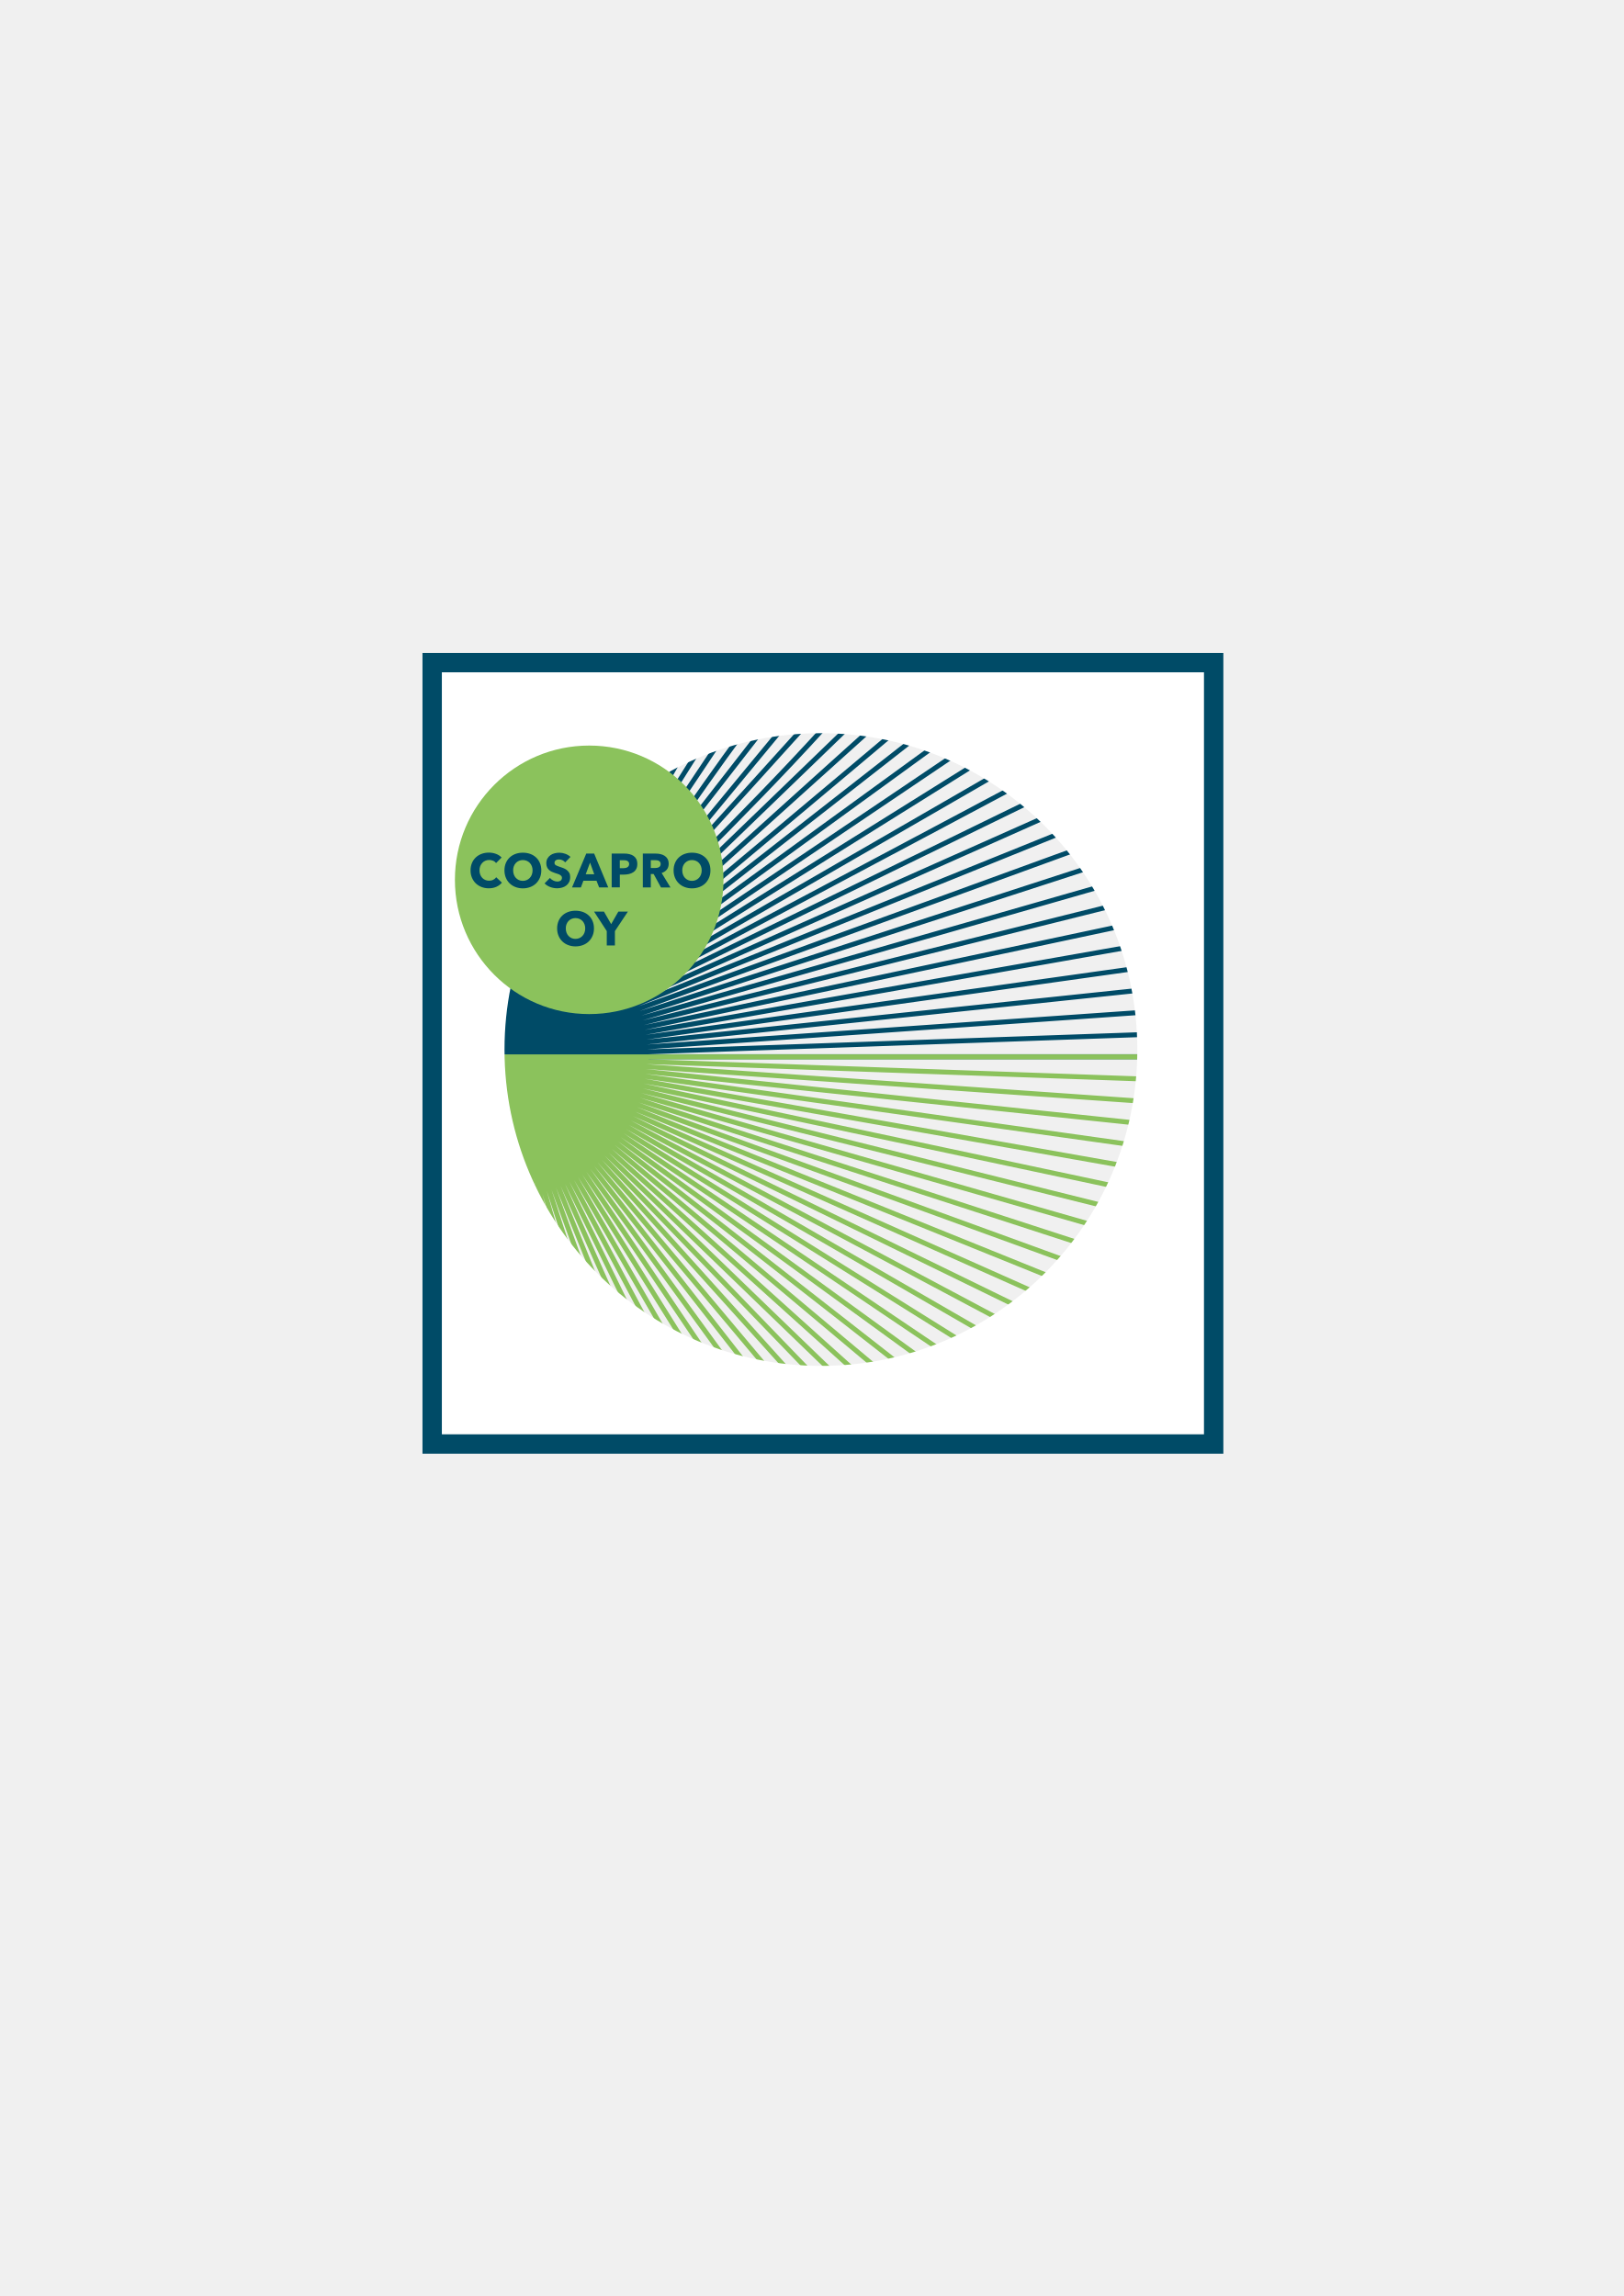
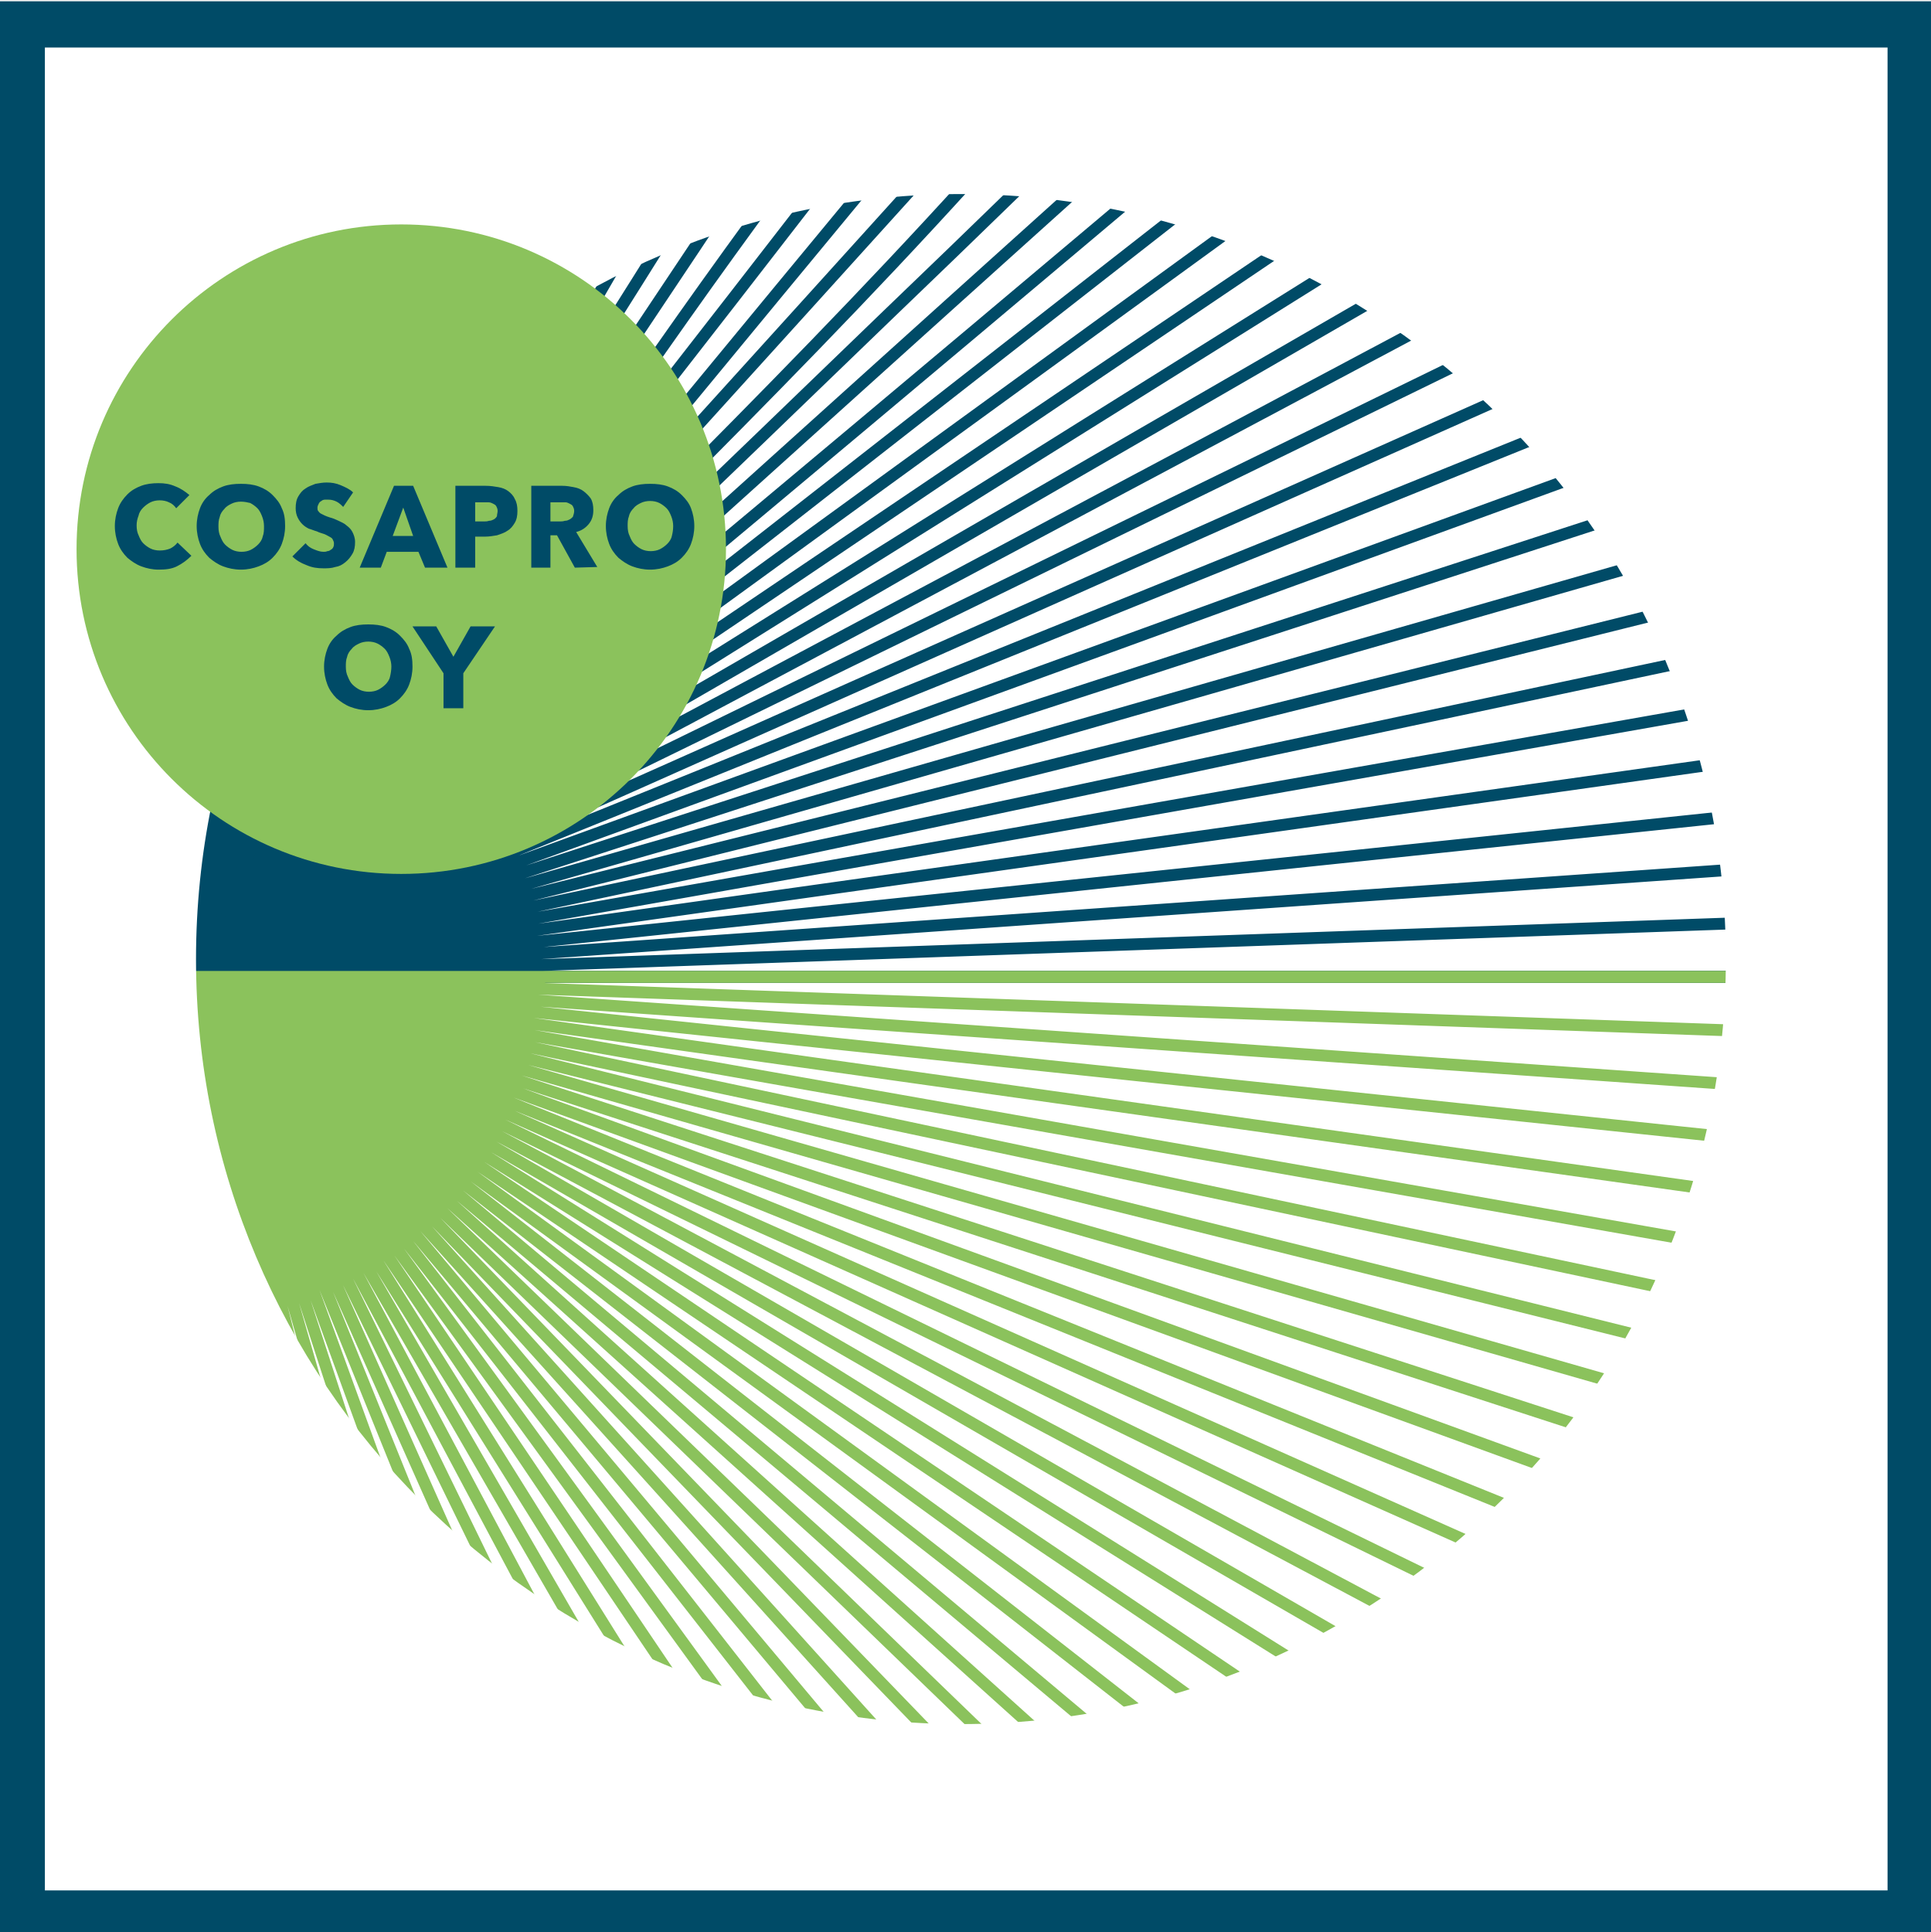
- <svg xmlns="http://www.w3.org/2000/svg" version="1.1" id="Layer_1" x="0" y="0" viewBox="0 0 595.28 841.89" xml:space="preserve">
-   <style>.st0{fill:#1c75bc;stroke-width:1.797;stroke-miterlimit:10}.st0,.st1{stroke:#8bc25c}.st1,.st2{stroke-width:1.797;stroke-miterlimit:10}.st1,.st2{fill:none}.st2{stroke:#004b67}</style>
-   <path class="st0" d="M185.41 387.48c.35 38.53.35 78.58 0 117.86m4.94 11.1c-.55-15.78-1.31-31.47-2.09-47.12l1.64 46.86c.15.08.3.17.45.26z" />
-   <path class="st0" d="M188.26 469.31l-2.85-81.83c.17 27.41 1.51 54.59 2.85 81.83z" />
-   <path class="st0" d="M194.65 518.92c-2.93-43.91-5.75-87.47-9.24-131.42l9.19 131.4c.01-.01.03 0 .05.02z" />
-   <path class="st0" d="M194.57 474.73c-2.85-29.25-5.73-58.39-9.17-87.24l9.17 87.24zm4.84 46.03l-4.83-46.02c1.5 15.36 2.98 30.75 4.53 46.15.1-.05.19-.1.3-.13zm4.72.01L185.4 387.49c6.28 44.78 12.34 88.15 18.35 133.15.13.04.26.08.38.13zm5.12.6c-7.9-44.78-16.07-89.67-23.84-133.89L209 521.32c.09.01.16.04.25.05z" />
-   <path class="st0" d="M213.45 523.11c.29.05.58.11.84.2l-28.88-135.83c6.61 41.03 17.87 79.83 25.38 122.39.84 4.45 1.74 8.86 2.66 13.24z" />
-   <path class="st1" d="M185.41 387.48l33.84 135.53m-33.84-135.53l39.6 138.13m-39.6-138.13l45.43 139.83m-45.43-139.83l50.26 138.12m-50.26-138.12l55.8 138.13m-55.8-138.13l61.84 138.92m-61.84-138.92l67.69 138.81m-67.69-138.81l73.45 138.13m-73.45-138.13l79.94 138.48m-79.94-138.48L272.4 526.7m-86.99-139.22l93.16 138.13m-93.16-138.13l100.31 138.07M185.41 387.48l107.64 137.78M185.41 387.48l114.31 136.24M185.41 387.48l122.91 136.49M185.41 387.48l133.82 138.6m-133.82-138.6l142.41 137.53M185.41 387.48l153.35 138.1m-153.35-138.1l158.66 133.14M185.41 387.48L352 517.64M185.41 387.48l187.85 136.49M185.41 387.48l192.5 129.85m-192.5-129.85l196.91 123.05M185.41 387.48l201.09 116.1m-201.09-116.1L390.43 496.5M185.41 387.48l208.7 101.8m-208.7-101.8l212.12 94.45m-212.12-94.45l215.28 86.99m-215.28-86.99L403.6 466.9m-218.19-79.42l220.83 71.76m-220.83-71.76l223.21 64.01m-223.21-64.01l225.3 56.17m-225.3-56.17l227.12 48.29m-227.12-48.29l228.66 40.33m-228.66-40.33l229.94 32.32m-229.94-32.32l230.93 24.28m-230.93-24.28l231.63 16.21m-231.63-16.21l232.05 8.11m-232.05-8.11H417.6" />
-   <path class="st0" d="M176.99 387.48h8.41c-2.79-.01-5.62-.03-8.41-.04v.04zm-.02.34c2.82-.11 5.62-.21 8.44-.33l-8.44.3v.03z" />
-   <path class="st0" d="M176.92 388.21c2.83-.24 5.66-.48 8.49-.73l-8.47.59c-.01.05-.02.1-.02.14zm-.04.21c2.84-.31 5.68-.61 8.52-.93l-8.51.89c.01.01-.01.03-.01.04zm-.05.27l8.57-1.2c-2.85.39-5.71.79-8.57 1.19v.01z" />
-   <path class="st0" d="M176.75 389.03c2.88-.51 5.77-1.03 8.66-1.55l-8.65 1.53c-.01.01-.01.01-.01.02zm-.08.8c2.92-.7 5.83-1.48 8.74-2.35l-8.75 1.86c-.03.08-.05.14-.08.21.03.11.05.2.09.28z" />
-   <path class="st0" d="M176.62 389.68c0 .01.01.01.01.03 2.93-.74 5.86-1.48 8.77-2.22l-8.78 2.19zm.09.3c.01.03.01.05.03.06 2.89-.85 5.78-1.69 8.67-2.55l-8.7 2.49z" />
-   <path class="st0" d="M176.8 390.28c.01.05.01.09.03.14 2.87-.98 5.72-1.95 8.57-2.94l-8.6 2.8z" />
-   <path class="st0" d="M176.82 390.43c.01.05.03.11.04.16l8.55-3.1c-2.87.97-5.72 1.96-8.59 2.94z" />
-   <path class="st0" d="M176.92 390.91c0 .04.01.06.01.1 2.83-1.18 5.66-2.35 8.47-3.53l-8.48 3.43z" />
-   <path class="st0" d="M176.95 391.12c0 .04.01.09.01.13l8.45-3.75c-2.81 1.07-5.63 2.32-8.46 3.62z" />
-   <path class="st0" d="M185.41 387.48l-8.42 4.11v.01c2.8-1.37 5.61-2.75 8.42-4.12zm0 0c-2.82 1.44-5.61 2.9-8.41 4.36v.11l8.41-4.47zm-8.42 4.87l8.42-4.86c-2.8 1.59-5.61 3.2-8.41 4.79-.01.03-.01.04-.01.07z" />
-   <path class="st0" d="M176.96 392.76l8.45-5.28c-2.82 1.69-5.62 3.39-8.42 5.08-.02.08-.03.14-.03.2zm-.06.47l8.51-5.75c-2.84 1.83-5.66 3.65-8.47 5.48-.02.1-.03.18-.04.27zm-.12.52l8.62-6.26c-2.88 2.05-5.75 4.11-8.6 6.15 0 .04 0 .07-.02.11z" />
-   <path class="st0" d="M176.58 394.4c2.94-2.3 5.87-4.62 8.82-6.91l-8.81 6.88c-.01.01-.01.02-.01.03z" />
-   <path class="st0" d="M176.21 395.24c3.07-2.59 6.15-5.17 9.2-7.76l-9.17 7.7a.11.11 0 00-.03.06z" />
-   <path class="st0" d="M185.41 387.48l-9.27 8.36c0 .04.01.09.01.13 3.11-2.82 6.2-5.64 9.26-8.49zm0 0l-8.01 7.74" />
-   <path class="st0" d="M176.18 397.03l9.21-9.55c-3.1 3-6.17 6.03-9.22 9.09.03.16.03.31.01.46zm9.23-9.55c-2.29 2.54-4.58 5.09-6.87 7.64" />
-   <path class="st0" d="M176.05 398.63l9.35-11.15c-3.14 3.57-6.25 7.16-9.35 10.75-.01.06-.03.13-.05.19.02.08.03.14.05.21zm9.36-11.15c-3.07 3.93-6.16 7.86-9.25 11.8v.04l9.25-11.84z" />
-   <path class="st0" d="M176.18 400.24c3.07-4.24 6.16-8.51 9.21-12.75l-9.2 12.69c.01.01-.01.03-.01.06zm-.08 1.05c.04.2.06.41.08.61 3.15-4.78 6.25-9.56 9.24-14.41l-9.32 13.8z" />
-   <path class="st0" d="M176.18 402.05c0 .06 0 .13.01.19l9.21-14.76c-3.08 4.86-6.15 9.71-9.22 14.57zm-.15 2.15c3.13-5.54 6.26-11.11 9.37-16.71l-9.3 16.11c-.03.16-.06.31-.1.46.02.04.02.09.03.14zm9.38-16.72c-2.44 4.59-4.88 9.19-7.33 13.78m7.33-13.78c-2.15 4.73-4.66 9.74-7.36 15.09m7.36-15.09c-2.15 4.73-4.66 9.74-7.33 16.46m7.33-16.46c-2.15 5.98-5.91 12.24-7.32 18.11m7.32-18.11c-2.15 5.98-4.66 13.49-7.31 20.08m7.31-20.08c-3.4 7.23-4.66 14.74-7.36 22.64m7.36-22.64c-3.4 8.49-4.66 17.25-7.35 25.63m7.35-25.63c-2.15 9.74-4.66 21-7.77 31.15m7.77-31.15c-2.15 12.24-4.66 26.01-8.1 38.09m8.1-38.09c-3.4 14.74-4.66 31.02-8.15 46.24m-.38 14.42c-.4 2.6-.78 5.19-1.18 7.8.01.05.04.09.05.14l1.13-7.94zm8.53-60.66c-3.4 18.5-5.91 36.02-7.77 55.3m-.15 20.02l-.94 8.92c.05.13.09.26.14.39.26-3.1.55-6.2.8-9.31zm7.92-75.32c-2.15 23.51-5.91 46.04-7.36 70.02m7.36-70.02c-3.4 31.02-2.15 62.31-6.58 94.11" />
-   <path class="st0" d="M182.02 484.35l3.38-96.85c-1.53 31.72-2.59 64.18-3.58 96.56.07.09.15.19.2.29z" />
-   <path class="st2" d="M185.85 387.48c.5-43.34.5-85.9.18-129.27m-.18 129.27c-.75-43.34 5.51-85.9 5.44-129.8m-5.44 129.8c1.75-43.34 5.51-85.9 9-130.15m-9 130.15c1.75-43.34 10.51-87.15 13.32-130.41m-13.32 130.41c4.46-33.67 9.06-67.31 14.01-100.91 1.43-9.68 2.88-19.36 4.36-29.03m-18.37 129.94c6.26-33.66 11.31-67.53 17.27-101.23 1.69-9.51 3.44-19.03 5.32-28.5m-22.59 129.73c9.26-43.34 19.28-85.9 27.81-129.37m-27.81 129.37c9.26-43.34 23.03-85.9 32.68-129.57m-32.68 129.57c14.17-47.41 24.48-88.5 39.08-136.27m-39.08 136.27c15.42-48.66 30.25-91.78 45.11-138.82m-45.11 138.82c15.42-48.66 31.18-83.22 47.96-131.76" />
-   <path class="st2" d="M185.85 387.48c1.65-7.36 5.41-13.62 7.91-21.13 16.27-41.3 30.85-67.58 47.29-109.01" />
-   <path class="st2" d="M185.85 387.48c2.9-3.6 2.9-7.36 4.16-11.11 21.28-45.06 35.1-77.86 55.2-122.34m-59.36 133.45c22.93-48.66 42.56-85.14 65.34-133.96" />
-   <path class="st2" d="M185.85 387.48c4.16-8.61 7.91-17.37 12.92-26.13 23.78-38.8 32.98-66.78 56.49-105.63m-69.41 131.76c26.69-48.66 52.89-89.58 79.67-137.99m-79.67 137.99c29.19-48.66 52.02-82.68 82.33-131.76m-82.33 131.76c15.42-22.38 65.14-96.09 82.61-122.6" />
-   <path class="st2" d="M185.85 387.48c4.16-8.61 12.92-14.87 16.67-23.63 3.75-6.26 10.01-12.52 15.02-18.77 26.28-35.05 32.17-45.81 56.65-79.07m-88.34 121.47c37.95-48.66 56.27-71.62 93.92-120.22m-93.92 120.22c22.27-24.14 90.06-107.69 110.42-131.76M185.85 387.48c42.96-48.66 79.86-88.55 123.51-137.18" />
-   <path class="st2" d="M185.85 387.48c9.16-11.11 20.43-21.13 30.44-32.39 37.55-38.8 65.34-64.6 97.74-101.57M185.85 387.48c3.63-3.5 7.26-7.02 10.9-10.53 9.21-8.9 18.42-17.8 27.64-26.7l36.81-35.55c12.8-12.35 25.6-24.72 38.4-37.07 10.76-10.4 19.25-18.59 30.01-28.99M185.85 387.48c54.22-48.66 98.54-88.8 152.35-137.18M185.85 387.48c22.29-18.71 44.62-37.37 66.95-56.04 22.29-18.64 44.58-37.29 66.81-55.99 12.52-10.53 16.26-13.67 28.74-24.24m-162.5 136.27l174.5-136.33m-174.5 136.33L373.71 251M185.85 387.48l192.5-129.83m-192.5 129.83l196.92-123.04M185.85 387.48l201.1-116.09m-201.1 116.09l205.02-109.01M185.85 387.48l208.7-101.78m-208.7 101.78l212.13-94.44m-212.13 94.44l215.29-86.98m-215.29 86.98l218.2-79.42m-218.2 79.42l220.84-71.74m-220.84 71.74l223.2-64m-223.2 64l225.31-56.17m-225.31 56.17l227.13-48.28m-227.13 48.28l228.67-40.31m-228.67 40.31l229.94-32.3m-229.94 32.3l230.93-24.27m-230.93 24.27l231.64-16.2m-231.64 16.2l232.06-8.1m-232.06 8.1h232.2m-232.2 0c-6.7.03-13.39.05-20.09.08m20.09-.08c-6.66-.23-13.32-.46-19.98-.7m19.98.7c-6.62-.49-13.24-.93-19.86-1.34m19.86 1.34c-6.88-.78-13.76-1.55-20.64-2.33m20.64 2.33c-6.87-1.04-13.76-2.04-20.64-3m20.64 3c-6.78-1.29-13.58-2.47-20.39-3.6m20.39 3.6c-6.7-1.01-13.37-2.25-20-3.62m20 3.62c-6.72-1.54-13.42-3.14-20.11-4.79m20.11 4.79c-6.95-1.94-13.89-3.89-20.84-5.87m20.84 5.87c-7.11-2.18-14.19-4.44-21.27-6.73m21.27 6.73c-7.06-2.54-14.13-5.07-21.2-7.58m21.2 7.58c-6.98-3.08-14.02-6.02-21.08-8.9m21.08 8.9c-6.91-3.33-13.88-6.52-20.88-9.65m20.88 9.65c-7.06-3.4-14.12-6.82-21.15-10.26m21.15 10.26c-7.03-3.67-14.01-7.43-20.98-11.24m20.98 11.24c-7.01-4.12-14.01-8.25-21.02-12.37m21.02 12.37c-7.02-4.29-13.99-8.67-20.94-13.09m20.94 13.09c-7.16-4.91-14.31-9.8-21.47-14.71m21.47 14.71c-7.26-5.26-14.52-10.51-21.78-15.76m21.78 15.76c-7.52-5.77-14.07-12.68-21.55-18.5m21.55 18.5c-7.26-5.8-14.43-11.7-21.55-17.69m21.55 17.69c-7.12-7.18-14.44-14.18-21.87-21.05m21.87 21.05c-6.95-7.72-14.21-15.14-21.65-22.38m21.65 22.38c-7.1-7.5-14.24-14.93-21.42-22.35m21.42 22.35c-7.37-7.43-14.53-15.08-21.57-22.84m21.57 22.84c-7.72-8.9-15.4-17.85-23.02-26.84m23.02 26.84c-7.27-9.81-14.68-19.54-22.15-29.19m22.15 29.19c-7.46-9.94-14.87-19.91-22.23-29.91m22.23 29.91c-7.41-11.09-14.83-22.17-22.27-33.24m22.27 33.24c-7.33-11.45-14.64-22.92-21.93-34.4m21.93 34.4c-8.35-14.27-16.65-28.56-24.92-42.87m24.92 42.87c-7.91-14.82-15.83-29.61-23.76-44.42m23.76 44.42c-7.82-15.83-15.56-31.7-23.26-47.6m23.26 47.6c-9.8-17.95-16.02-37.52-25-55.86m25 55.86c-7.94-19.71-15.9-39.4-23.87-59.1m23.87 59.1c-8.19-20.81-15.78-41.87-23.22-62.96m23.22 62.96c-8.2-24.51-16.47-48.98-24.53-73.52m24.53 73.52c-8.9-27.86-15.9-56.26-23.79-84.41m23.79 84.41c-7.16-29.74-14.68-59.39-22.04-89.07m22.04 89.07c-6.13-31.22-12.98-62.28-19.6-93.4" />
-   <path class="st2" d="M185.85 387.48c-6.33-29.21-10.74-58.79-15.51-88.29-1.36-8.39-2.75-16.78-4.23-25.15" />
-   <path class="st2" d="M185.85 387.48c-6.68-33.02-10.53-66.51-14.57-99.93-1.15-9.51-2.32-19.01-3.58-28.51m18.15 128.44c-5.76-42.09-9.51-85.9-13.29-128.53m13.29 128.53c-4.51-42.09-5.76-85.9-9.06-128.76m9.06 128.76c-3.25-43.34-3.25-85.9-4.49-129.26" />
-   <path class="st1" d="M184.02 388.27l53.86.31m-58.35-1.06h240.42" />
-   <path d="M442 246.1s-276.76-3.09-280.68-1.84c-1.54 48.83-.07 281.55-.21 283.05.98-.21 280.51.96 280.89.9-.64-1.45.07-266.64 0-282.11zM300.96 500.84c-64.07 0-116-51.94-116-116 0-64.07 51.94-116 116-116 64.07 0 116 51.94 116 116 .02 64.06-51.93 116-116 116z" fill="#fff" />
-   <circle cx="216.01" cy="322.61" r="49.23" fill="#8bc25c" />
-   <path d="M181.98 325.17c-.8.36-1.74.55-2.79.55-.95 0-1.84-.16-2.65-.48a6.32 6.32 0 01-2.12-1.34c-.6-.58-1.06-1.28-1.4-2.08-.34-.8-.51-1.69-.51-2.67 0-.99.18-1.89.51-2.7s.83-1.49 1.43-2.07c.61-.56 1.31-1 2.14-1.3.81-.3 1.7-.45 2.64-.45.88 0 1.74.15 2.59.46.85.31 1.53.76 2.07 1.35l-2.03 2.03c-.28-.39-.65-.68-1.1-.86s-.93-.28-1.4-.28c-.53 0-1 .1-1.44.29-.44.19-.81.46-1.13.8s-.56.74-.74 1.2-.26.96-.26 1.51c0 .56.09 1.08.26 1.54.18.46.41.86.73 1.2.31.34.68.59 1.11.78s.9.28 1.41.28c.6 0 1.11-.11 1.56-.35s.8-.54 1.06-.91l2.09 1.97c-.55.67-1.23 1.17-2.03 1.53zm16.47-6.03c0 .98-.16 1.88-.51 2.69-.34.81-.81 1.5-1.41 2.09a6.12 6.12 0 01-2.14 1.34c-.83.31-1.73.48-2.7.48s-1.86-.16-2.69-.48a6.077 6.077 0 01-3.55-3.43c-.34-.81-.51-1.71-.51-2.69 0-.99.18-1.89.51-2.69.34-.8.81-1.48 1.41-2.04.6-.56 1.31-.99 2.14-1.3.83-.3 1.71-.45 2.69-.45.96 0 1.86.15 2.7.45.83.3 1.54.74 2.14 1.3.6.56 1.08 1.24 1.41 2.04.34.8.51 1.69.51 2.69zm-3.2 0c0-.54-.09-1.04-.26-1.5-.18-.46-.41-.86-.73-1.2-.31-.34-.69-.6-1.13-.79-.44-.19-.93-.29-1.45-.29-.53 0-1 .1-1.44.29-.43.19-.8.45-1.13.79-.31.34-.56.74-.73 1.2-.18.46-.25.98-.25 1.5 0 .56.09 1.08.26 1.55.18.48.41.88.73 1.21s.68.6 1.11.8c.44.19.91.29 1.44.29.53 0 1-.1 1.44-.29.44-.19.8-.46 1.13-.8.33-.34.56-.74.74-1.21.18-.47.27-1 .27-1.55zm11.96-2.93c-.26-.33-.59-.59-1-.78-.41-.19-.81-.29-1.2-.29-.2 0-.4.01-.6.05-.2.04-.39.1-.55.2-.16.1-.3.23-.41.39s-.16.36-.16.6c0 .21.04.39.13.53s.21.26.39.36c.16.1.38.2.6.29.23.09.5.18.79.28.43.14.86.3 1.31.46.45.18.88.4 1.24.68s.69.63.93 1.04c.24.41.36.93.36 1.55 0 .71-.13 1.33-.39 1.85-.26.53-.61.95-1.06 1.29-.45.34-.95.59-1.53.75-.58.16-1.16.25-1.76.25-.89 0-1.75-.15-2.58-.46-.83-.31-1.51-.75-2.07-1.33l1.97-2c.3.38.7.69 1.2.94s.99.38 1.48.38c.23 0 .44-.02.65-.08.21-.05.39-.13.55-.23.16-.1.29-.25.38-.43.1-.18.14-.39.14-.63s-.06-.44-.18-.6-.29-.31-.5-.45a3.31 3.31 0 00-.8-.36c-.33-.11-.69-.23-1.1-.36-.4-.13-.79-.28-1.16-.45-.38-.18-.71-.4-1.01-.68-.3-.28-.54-.61-.71-1-.18-.39-.28-.86-.28-1.43 0-.69.14-1.28.43-1.76.28-.49.65-.89 1.1-1.21.45-.31.96-.55 1.54-.69.58-.15 1.15-.21 1.74-.21.7 0 1.41.13 2.14.39.73.26 1.36.64 1.92 1.14l-1.94 2.01zm12.44 9.18l-.96-2.44h-4.81l-.91 2.44h-3.25l5.21-12.4h2.9l5.16 12.4h-3.34zm-3.33-9.09l-1.58 4.26h3.12l-1.54-4.26zm17.33.5c0 .73-.14 1.34-.4 1.83-.26.5-.63.9-1.09 1.2-.45.3-.98.53-1.58.66s-1.21.21-1.85.21h-1.49v4.68h-2.99v-12.4h4.56c.68 0 1.31.06 1.9.2.59.14 1.1.35 1.54.65.44.3.78.69 1.04 1.18.23.49.36 1.09.36 1.79zm-2.99.03c0-.29-.06-.53-.18-.71s-.28-.34-.48-.44c-.2-.1-.43-.18-.68-.21a4.95 4.95 0 00-.78-.05h-1.31v2.93h1.26c.28 0 .55-.03.8-.08.26-.05.49-.13.69-.25.2-.11.36-.28.48-.46.13-.21.2-.45.2-.73zm11.66 8.56l-2.69-4.92h-1.03v4.92h-2.93v-12.4h4.73c.6 0 1.18.06 1.74.19s1.08.33 1.53.63c.45.3.81.68 1.08 1.15.26.48.4 1.08.4 1.79 0 .84-.23 1.55-.69 2.12s-1.09.98-1.89 1.23l3.24 5.31h-3.49zm-.11-8.6c0-.29-.06-.53-.19-.71-.13-.18-.28-.33-.48-.43-.19-.1-.41-.16-.65-.2-.24-.04-.48-.05-.7-.05h-1.6v2.89h1.43c.25 0 .5-.03.76-.06s.49-.11.7-.21c.21-.1.39-.26.53-.45.12-.21.2-.47.2-.78zm18.25 2.35c0 .98-.16 1.88-.51 2.69-.34.81-.81 1.5-1.41 2.09a6.12 6.12 0 01-2.14 1.34c-.83.31-1.73.48-2.7.48-.98 0-1.86-.16-2.69-.48a6.077 6.077 0 01-3.55-3.43c-.34-.81-.51-1.71-.51-2.69 0-.99.18-1.89.51-2.69.34-.8.81-1.48 1.41-2.04.6-.56 1.31-.99 2.14-1.3.83-.3 1.71-.45 2.69-.45.96 0 1.86.15 2.7.45.83.3 1.54.74 2.14 1.3.6.56 1.08 1.24 1.41 2.04.34.8.51 1.69.51 2.69zm-3.21 0c0-.54-.09-1.04-.26-1.5-.18-.46-.41-.86-.73-1.2-.31-.34-.69-.6-1.13-.79s-.93-.29-1.45-.29-1 .1-1.44.29c-.43.19-.8.45-1.13.79-.31.34-.56.74-.73 1.2-.18.46-.25.98-.25 1.5 0 .56.09 1.08.26 1.55.18.48.41.88.73 1.21s.68.6 1.11.8c.44.19.91.29 1.44.29.53 0 1-.1 1.44-.29.44-.19.8-.46 1.13-.8.33-.34.56-.74.74-1.21.19-.47.27-1 .27-1.55zm-39.49 21.28c0 .98-.16 1.88-.51 2.69-.34.81-.81 1.5-1.41 2.09a6.12 6.12 0 01-2.14 1.34c-.83.31-1.73.48-2.7.48-.98 0-1.86-.16-2.69-.48a6.077 6.077 0 01-3.55-3.43c-.34-.81-.51-1.71-.51-2.69 0-.99.18-1.89.51-2.69.34-.8.81-1.48 1.41-2.04.6-.56 1.31-.99 2.14-1.3.83-.3 1.71-.45 2.69-.45.96 0 1.86.15 2.7.45.83.3 1.54.74 2.14 1.3.6.56 1.08 1.24 1.41 2.04.34.8.51 1.69.51 2.69zm-3.21 0c0-.54-.09-1.04-.26-1.5-.18-.46-.41-.86-.73-1.2s-.69-.6-1.13-.79c-.44-.19-.93-.29-1.45-.29-.53 0-1 .1-1.44.29-.43.19-.8.45-1.13.79-.31.34-.56.74-.73 1.2-.18.46-.25.98-.25 1.5 0 .56.09 1.08.26 1.55.18.48.41.88.73 1.21s.68.6 1.11.8c.44.19.91.29 1.44.29s1-.1 1.44-.29c.44-.19.8-.46 1.13-.8.33-.34.56-.74.74-1.21.18-.47.27-1 .27-1.55zm10.89.99v5.26h-2.99v-5.26l-4.66-7.15h3.63l2.64 4.59 2.64-4.59h3.5l-4.76 7.15z" fill="#004b67" />
-   <path fill="none" stroke="#004b67" stroke-width="7.1" stroke-miterlimit="10" d="M158.44 242.97h286.51v286.51H158.44z" />
+ <svg xmlns="http://www.w3.org/2000/svg" version="1.1" id="Layer_1" x="0" y="0" viewBox="0 0 292.5 292.7" xml:space="preserve">
+   <style>.st0{fill:#fff}.st1{fill:#1c75bc;stroke-width:1.797;stroke-miterlimit:10}.st1,.st2{stroke:#8bc25c}.st2,.st3{stroke-width:1.797;stroke-miterlimit:10}.st2,.st3{fill:none}.st3{stroke:#004b67}</style>
+   <path class="st0" d="M7.5 8.2H283v275.5H7.5z" />
+   <path class="st1" d="M30.2 148c.3 38.5.3 78.5 0 117.7m5 11.1c-.5-15.8-1.3-31.4-2.1-47.1l1.6 46.8c.2.1.3.2.5.3z" />
+   <path class="st1" d="M33.1 229.7L30.2 148c.2 27.4 1.5 54.5 2.9 81.7zm6.3 49.6c-2.9-43.9-5.7-87.4-9.2-131.3l9.2 131.3zm0-44.2c-2.8-29.2-5.7-58.3-9.2-87.1l9.2 87.1zm4.8 46l-4.8-46c1.5 15.3 3 30.7 4.5 46.1.1 0 .2-.1.3-.1zm4.7 0L30.2 148c6.3 44.7 12.3 88 18.3 133 .2 0 .3.1.4.1zm5.1.6C46.1 237 38 192.2 30.2 148l23.6 133.7h.2z" />
+   <path class="st1" d="M58.2 283.5c.3 0 .6.1.8.2L30.2 148c6.6 41 17.8 79.7 25.4 122.2.8 4.5 1.7 8.9 2.6 13.3z" />
+   <path class="st2" d="M30.2 148L64 283.4M30.2 148l39.6 138M30.2 148l45.4 139.7M30.2 148l50.2 138M30.2 148L86 286M30.2 148L92 286.8M30.2 148l67.6 138.6M30.2 148l73.4 138M30.2 148l79.9 138.3M30.2 148l86.9 139.1M30.2 148l93.1 138M30.2 148l100.2 137.9M30.2 148l107.5 137.6M30.2 148l114.2 136.1M30.2 148L153 284.3M30.2 148l133.7 138.4M30.2 148l142.3 137.4M30.2 148l153.2 137.9M30.2 148l158.5 133M30.2 148l166.4 130M30.2 148l187.6 136.3M30.2 148l192.3 129.7M30.2 148l196.7 122.9M30.2 148l200.9 116M30.2 148L235 256.9M30.2 148l208.5 101.7M30.2 148l211.9 94.3M30.2 148l215 86.9M30.2 148l218 79.3M30.2 148l220.6 71.7M30.2 148l223 63.9M30.2 148l225.1 56.1M30.2 148l226.9 48.2M30.2 148l228.4 40.3M30.2 148l229.7 32.3M30.2 148l230.7 24.2M30.2 148l231.4 16.2M30.2 148l231.8 8.1M30.2 148h231.9" />
+   <path class="st1" d="M21.8 148h8.4-8.4zm0 .3l8.4-.3-8.4.3z" />
+   <path class="st1" d="M21.7 148.7c2.8-.2 5.7-.5 8.5-.7l-8.5.6v.1zm0 .2c2.8-.3 5.7-.6 8.5-.9l-8.5.9zm-.1.3l8.6-1.2c-2.8.4-5.7.8-8.6 1.2zm0 .3c2.9-.5 5.8-1 8.6-1.5l-8.6 1.5zm-.1.8c2.9-.7 5.8-1.5 8.7-2.3l-8.7 1.9c0 .1 0 .1-.1.2 0 .1 0 .2.1.2z" />
+   <path class="st1" d="M21.4 150.2c2.9-.7 5.9-1.4 8.8-2.2l-8.8 2.2zm.1.3c2.9-.8 5.8-1.6 8.7-2.5l-8.7 2.5zm.1.3v.1c2.9-1 5.7-1.9 8.6-2.9l-8.6 2.8z" />
+   <path class="st1" d="M21.6 150.9v.2l8.5-3.1c-2.7 1-5.6 2-8.5 2.9zm.1.5c0 .1 0 .1 0 0 2.8-1.1 5.7-2.2 8.5-3.4l-8.5 3.4z" />
+   <path class="st1" d="M21.8 151.6v.1l8.4-3.7c-2.8 1.1-5.6 2.3-8.4 3.6z" />
+   <path class="st1" d="M30.2 148l-8.4 4.1c2.8-1.4 5.6-2.7 8.4-4.1z" />
+   <path class="st1" d="M30.2 148c-2.8 1.4-5.6 2.9-8.4 4.4v.1l8.4-4.5zm-8.4 4.9l8.4-4.9c-2.8 1.6-5.6 3.2-8.4 4.9 0-.1 0-.1 0 0zm0 .4l8.4-5.3-8.4 5.1v.2z" />
+   <path class="st1" d="M21.7 153.7l8.5-5.7c-2.8 1.8-5.7 3.6-8.5 5.5v.2zm-.1.6l8.6-6.3c-2.9 2-5.7 4.1-8.6 6.1v.2zm-.2.6c2.9-2.3 5.9-4.6 8.8-6.9l-8.8 6.9z" />
+   <path class="st1" d="M21 155.7c3.1-2.6 6.1-5.2 9.2-7.8l-9.2 7.8zm9.2-7.7l-9.3 8.4v.1c3.2-2.8 6.3-5.7 9.3-8.5zm0 0c-2.7 2.6-5.3 5.2-8 7.7" />
+   <path class="st1" d="M21 157.5l9.2-9.5c-3.1 3-6.2 6-9.2 9.1v.4zm9.2-9.5c-2.3 2.5-4.6 5.1-6.9 7.6m-2.4 3.5l9.3-11.1c-3.1 3.6-6.2 7.2-9.3 10.7v.2c-.1.1-.1.2 0 .2zm9.3-11.1c-3.1 3.9-6.2 7.9-9.2 11.8l9.2-11.8zM21 160.7c3.1-4.2 6.2-8.5 9.2-12.7L21 160.7zm-.1 1.1c0 .2.1.4.1.6 3.1-4.8 6.2-9.5 9.2-14.4l-9.3 13.8z" />
+   <path class="st1" d="M21 162.5v.2l9.2-14.7c-3.1 4.8-6.1 9.7-9.2 14.5zm-.2 2.2c3.1-5.5 6.3-11.1 9.4-16.7l-9.3 16.1c0 .2-.1.3-.1.5v.1zm9.4-16.7c-2.4 4.6-4.9 9.2-7.3 13.8m7.3-13.8c-2.1 4.7-4.7 9.7-7.4 15.1m7.4-15.1c-2.1 4.7-4.7 9.7-7.3 16.4m7.3-16.4c-2.1 6-5.9 12.2-7.3 18.1m7.3-18.1c-2.1 6-4.7 13.5-7.3 20.1m7.3-20.1c-3.4 7.2-4.7 14.7-7.4 22.6m7.4-22.6c-3.4 8.5-4.7 17.2-7.3 25.6m7.3-25.6c-2.1 9.7-4.7 21-7.8 31.1m7.8-31.1c-2.1 12.2-4.7 26-8.1 38m8.1-38c-3.4 14.7-4.7 31-8.1 46.2m-.4 14.4l-1.2 7.8v.1l1.2-7.9zm8.5-60.6c-3.4 18.5-5.9 36-7.8 55.2m-.1 20l-.9 8.9c0 .1.1.3.1.4.3-3.1.6-6.2.8-9.3zm7.9-75.2c-2.1 23.5-5.9 46-7.4 69.9m7.4-69.9c-3.4 31-2.1 62.2-6.6 94m3.2 2.8l3.4-96.7c-1.5 31.7-2.6 64.1-3.6 96.4.1.1.2.2.2.3z" />
+   <path class="st3" d="M30.7 148c.5-43.3.5-85.8.2-129.1M30.7 148c-.7-43.3 5.5-85.8 5.4-129.6M30.7 148c1.7-43.3 5.5-85.8 9-130m-9 130C32.4 104.7 41.2 61 44 17.7M30.7 148c4.5-33.6 9-67.2 14-100.8 1.4-9.7 2.9-19.3 4.4-29M30.7 148C36.9 114.4 42 80.5 47.9 46.9c1.7-9.5 3.4-19 5.3-28.5M30.7 148C39.9 104.7 50 62.2 58.5 18.8M30.7 148c9.2-43.3 23-85.8 32.6-129.4M30.7 148c14.2-47.4 24.5-88.4 39-136.1M30.7 148c15.4-48.6 30.2-91.7 45-138.7M30.7 148C46.1 99.4 61.8 64.9 78.6 16.4" />
+   <path class="st3" d="M30.7 148c1.6-7.4 5.4-13.6 7.9-21.1C54.8 85.6 69.4 59.4 85.8 18" />
+   <path class="st3" d="M30.7 148c2.9-3.6 2.9-7.4 4.2-11.1C56.2 91.9 70 59.1 90 14.7M30.7 148C53.6 99.4 73.2 63 95.9 14.2" />
+   <path class="st3" d="M30.7 148c4.2-8.6 7.9-17.3 12.9-26.1C67.3 83.1 76.5 55.2 100 16.4M30.7 148c26.7-48.6 52.8-89.5 79.6-137.8M30.7 148c29.2-48.6 52-82.6 82.2-131.6M30.7 148c15.4-22.4 65.1-96 82.5-122.5" />
+   <path class="st3" d="M30.7 148c4.2-8.6 12.9-14.9 16.7-23.6 3.7-6.3 10-12.5 15-18.7 26.2-35 32.1-45.8 56.6-79M30.7 148c37.9-48.6 56.2-71.5 93.8-120.1M30.7 148c22.2-24.1 90-107.6 110.3-131.6M30.7 148C73.6 99.4 110.4 59.5 154 11" />
+   <path class="st3" d="M30.7 148c9.1-11.1 20.4-21.1 30.4-32.4 37.5-38.8 65.3-64.5 97.6-101.5M30.7 148c3.6-3.5 7.3-7 10.9-10.5l27.6-26.7 36.7-35.5c12.8-12.3 25.6-24.7 38.4-37 10.7-10.4 19.2-18.6 30-29M30.7 148c54.2-48.6 98.4-88.7 152.2-137M30.7 148c22.3-18.7 44.6-37.3 66.9-56 22.3-18.6 44.5-37.2 66.7-55.9 12.5-10.5 16.2-13.7 28.7-24.2M30.7 148L205 11.8M30.7 148L218.3 11.7M30.7 148L222.9 18.3M30.7 148L227.3 25.1M30.7 148L231.5 32M30.7 148L235.4 39.1M30.7 148L239.1 46.3M30.7 148l211.8-94.3M30.7 148l215-86.9M30.7 148l217.9-79.3M30.7 148l220.5-71.7M30.7 148l222.9-63.9M30.7 148l225-56.1M30.7 148l226.8-48.2M30.7 148l228.4-40.3M30.7 148l229.6-32.3M30.7 148l230.6-24.2M30.7 148L262 131.8M30.7 148l231.7-8.1M30.7 148h231.9m-231.9 0c-6.7 0-13.4 0-20.1.1m20.1-.1c-6.7-.2-13.3-.5-20-.7m20 .7c-6.6-.5-13.2-.9-19.8-1.3m19.8 1.3c-6.9-.8-13.7-1.5-20.6-2.3m20.6 2.3c-6.9-1-13.7-2-20.6-3m20.6 3c-6.8-1.3-13.6-2.5-20.4-3.6m20.4 3.6c-6.7-1-13.4-2.2-20-3.6m20 3.6c-6.7-1.5-13.4-3.1-20.1-4.8m20.1 4.8c-6.9-1.9-13.9-3.9-20.8-5.9m20.8 5.9c-7.1-2.2-14.2-4.4-21.2-6.7m21.2 6.7c-7.1-2.5-14.1-5.1-21.2-7.6m21.2 7.6c-7-3.1-14-6-21.1-8.9m21.1 8.9c-6.9-3.3-13.9-6.5-20.9-9.6m20.9 9.6c-7.1-3.4-14.1-6.8-21.1-10.2M30.7 148c-7-3.7-14-7.4-21-11.2m21 11.2c-7-4.1-14-8.2-21-12.4m21 12.4c-7-4.3-14-8.7-20.9-13.1M30.7 148c-7.2-4.9-14.3-9.8-21.4-14.7M30.7 148c-7.3-5.3-14.5-10.5-21.8-15.7M30.7 148c-7.5-5.8-14.1-12.7-21.5-18.5M30.7 148c-7.3-5.8-14.4-11.7-21.5-17.7M30.7 148c-7.1-7.2-14.4-14.2-21.8-21m21.8 21c-6.9-7.7-14.2-15.1-21.6-22.4M30.7 148c-7.1-7.5-14.2-14.9-21.4-22.3M30.7 148c-7.4-7.4-14.5-15.1-21.5-22.8M30.7 148c-7.7-8.9-15.4-17.8-23-26.8m23 26.8c-7.3-9.8-14.7-19.5-22.1-29.2M30.7 148c-7.5-9.9-14.9-19.9-22.2-29.9M30.7 148c-7.4-11.1-14.8-22.1-22.2-33.2M30.7 148c-7.3-11.4-14.6-22.9-21.9-34.4M30.7 148c-8.3-14.3-16.6-28.5-24.9-42.8M30.7 148L7 103.6M30.7 148c-7.8-15.8-15.5-31.7-23.2-47.5M30.7 148c-9.8-17.9-16-37.5-25-55.8m25 55.8c-7.9-19.7-15.9-39.4-23.8-59m23.8 59c-8.2-20.8-15.8-41.8-23.2-62.9M30.7 148c-8.2-24.5-16.5-48.9-24.5-73.4M30.7 148c-8.9-27.8-15.9-56.2-23.8-84.3M30.7 148c-7.2-29.7-14.7-59.3-22-89m22 89c-6.1-31.2-13-62.2-19.6-93.3" />
+   <path class="st3" d="M30.7 148C24.4 118.8 20 89.3 15.2 59.8 13.8 51.4 12.5 43 11 34.7" />
+   <path class="st3" d="M30.7 148C24 115 20.1 81.6 16.1 48.2c-1.1-9.5-2.3-19-3.6-28.5M30.7 148c-5.8-42-9.5-85.8-13.3-128.4M30.7 148c-4.5-42-5.8-85.8-9-128.6m9 128.6c-3.2-43.3-3.2-85.8-4.5-129.1" />
+   <path class="st2" d="M28.8 148.8l53.8.3M24.3 148h240.2" />
+   <path class="st0" d="M286.5 6.8S10.1 3.7 6.1 5c-1.5 48.7 0 281.2-.2 282.7 1-.2 280.2 1 280.6.9-.6-1.5.1-266.4 0-281.8zM145.6 261.2c-64 0-115.9-51.9-115.9-115.9S81.6 29.4 145.6 29.4s115.9 51.9 115.9 115.9-51.9 115.9-115.9 115.9z" />
+   <circle cx="60.8" cy="83.2" r="49.2" fill="#8bc25c" />
+   <path d="M26.8 85.8c-.8.4-1.7.5-2.8.5-.9 0-1.8-.2-2.6-.5s-1.5-.8-2.1-1.3c-.6-.6-1.1-1.3-1.4-2.1s-.5-1.7-.5-2.7c0-1 .2-1.9.5-2.7s.8-1.5 1.4-2.1c.6-.6 1.3-1 2.1-1.3.8-.3 1.7-.4 2.6-.4.9 0 1.7.1 2.6.5.8.3 1.5.8 2.1 1.3l-2 2c-.3-.4-.6-.7-1.1-.9-.4-.2-.9-.3-1.4-.3-.5 0-1 .1-1.4.3s-.8.5-1.1.8-.6.7-.7 1.2c-.2.5-.3 1-.3 1.5 0 .6.1 1.1.3 1.5.2.5.4.9.7 1.2.3.3.7.6 1.1.8.4.2.9.3 1.4.3.6 0 1.1-.1 1.6-.3.4-.2.8-.5 1.1-.9l2.1 2c-.7.7-1.4 1.2-2.2 1.6zm16.4-6.1c0 1-.2 1.9-.5 2.7-.3.8-.8 1.5-1.4 2.1-.6.6-1.3 1-2.1 1.3-.8.3-1.7.5-2.7.5s-1.9-.2-2.7-.5c-.8-.3-1.5-.8-2.1-1.3-.6-.6-1.1-1.3-1.4-2.1-.3-.8-.5-1.7-.5-2.7 0-1 .2-1.9.5-2.7.3-.8.8-1.5 1.4-2 .6-.6 1.3-1 2.1-1.3.8-.3 1.7-.4 2.7-.4 1 0 1.9.1 2.7.4.8.3 1.5.7 2.1 1.3.6.6 1.1 1.2 1.4 2 .4.8.5 1.7.5 2.7zm-3.2 0c0-.5-.1-1-.3-1.5-.2-.5-.4-.9-.7-1.2-.3-.3-.7-.6-1.1-.8-.4-.1-.9-.2-1.4-.2-.5 0-1 .1-1.4.3-.4.2-.8.4-1.1.8-.3.3-.6.7-.7 1.2-.2.5-.2 1-.2 1.5 0 .6.1 1.1.3 1.5.2.5.4.9.7 1.2.3.3.7.6 1.1.8.4.2.9.3 1.4.3s1-.1 1.4-.3c.4-.2.8-.5 1.1-.8s.6-.7.7-1.2c.2-.5.2-1 .2-1.6zm12-2.9c-.3-.3-.6-.6-1-.8-.4-.2-.8-.3-1.2-.3h-.6c-.2 0-.4.1-.5.2-.2.1-.3.2-.4.4-.1.2-.2.4-.2.6 0 .2 0 .4.1.5.1.1.2.3.4.4l.6.3c.2.1.5.2.8.3.4.1.9.3 1.3.5s.9.4 1.2.7c.4.3.7.6.9 1 .2.4.4.9.4 1.5 0 .7-.1 1.3-.4 1.8-.3.5-.6.9-1.1 1.3s-.9.6-1.5.7c-.6.2-1.2.2-1.8.2-.9 0-1.7-.1-2.6-.5-.8-.3-1.5-.7-2.1-1.3l2-2c.3.4.7.7 1.2.9s1 .4 1.5.4c.2 0 .4 0 .6-.1.2 0 .4-.1.5-.2.2-.1.3-.2.4-.4.1-.2.1-.4.1-.6 0-.2-.1-.4-.2-.6-.1-.2-.3-.3-.5-.4-.2-.1-.5-.3-.8-.4-.3-.1-.7-.2-1.1-.4-.4-.1-.8-.3-1.2-.4-.4-.2-.7-.4-1-.7-.3-.3-.5-.6-.7-1-.2-.4-.3-.9-.3-1.4 0-.7.1-1.3.4-1.8.3-.5.6-.9 1.1-1.2.4-.3 1-.5 1.5-.7.6-.1 1.1-.2 1.7-.2.7 0 1.4.1 2.1.4s1.4.6 1.9 1.1L52 76.8zM64.4 86l-1-2.4h-4.8l-.9 2.4h-3.2l5.2-12.4h2.9L67.8 86h-3.4zm-3.3-9.1l-1.6 4.3h3.1l-1.5-4.3zm17.3.5c0 .7-.1 1.3-.4 1.8-.3.5-.6.9-1.1 1.2-.4.3-1 .5-1.6.7-.6.1-1.2.2-1.8.2H72V86h-3V73.6h4.6c.7 0 1.3.1 1.9.2.6.1 1.1.3 1.5.6.4.3.8.7 1 1.2.3.5.4 1.1.4 1.8zm-3 0c0-.3-.1-.5-.2-.7-.1-.2-.3-.3-.5-.4-.2-.1-.4-.2-.7-.2h-2V79h1.3c.3 0 .5 0 .8-.1.3 0 .5-.1.7-.2.2-.1.4-.3.5-.5 0-.3.1-.5.1-.8zM87.1 86l-2.7-4.9h-1V86h-2.9V73.6h4.7c.6 0 1.2.1 1.7.2.6.1 1.1.3 1.5.6.4.3.8.7 1.1 1.1.3.5.4 1.1.4 1.8 0 .8-.2 1.5-.7 2.1-.5.6-1.1 1-1.9 1.2l3.2 5.3-3.4.1zm-.1-8.6c0-.3-.1-.5-.2-.7-.1-.2-.3-.3-.5-.4-.2-.1-.4-.2-.6-.2h-2.3V79h1.4c.2 0 .5 0 .8-.1.3 0 .5-.1.7-.2.2-.1.4-.3.5-.4.1-.3.2-.6.2-.9zm18.2 2.3c0 1-.2 1.9-.5 2.7-.3.8-.8 1.5-1.4 2.1-.6.6-1.3 1-2.1 1.3-.8.3-1.7.5-2.7.5-1 0-1.9-.2-2.7-.5-.8-.3-1.5-.8-2.1-1.3-.6-.6-1.1-1.3-1.4-2.1-.3-.8-.5-1.7-.5-2.7 0-1 .2-1.9.5-2.7.3-.8.8-1.5 1.4-2 .6-.6 1.3-1 2.1-1.3.8-.3 1.7-.4 2.7-.4 1 0 1.9.1 2.7.4.8.3 1.5.7 2.1 1.3.6.6 1.1 1.2 1.4 2 .3.8.5 1.7.5 2.7zm-3.2 0c0-.5-.1-1-.3-1.5-.2-.5-.4-.9-.7-1.2-.3-.3-.7-.6-1.1-.8-.4-.2-.9-.3-1.4-.3-.5 0-1 .1-1.4.3-.4.2-.8.4-1.1.8-.3.3-.6.7-.7 1.2-.2.5-.2 1-.2 1.5 0 .6.1 1.1.3 1.5.2.5.4.9.7 1.2.3.3.7.6 1.1.8.4.2.9.3 1.4.3s1-.1 1.4-.3c.4-.2.8-.5 1.1-.8.3-.3.6-.7.7-1.2.1-.4.2-.9.2-1.5zM62.5 101c0 1-.2 1.9-.5 2.7-.3.8-.8 1.5-1.4 2.1-.6.6-1.3 1-2.1 1.3s-1.7.5-2.7.5c-1 0-1.9-.2-2.7-.5-.8-.3-1.5-.8-2.1-1.3-.6-.6-1.1-1.3-1.4-2.1-.3-.8-.5-1.7-.5-2.7 0-1 .2-1.9.5-2.7.3-.8.8-1.5 1.4-2 .6-.6 1.3-1 2.1-1.3.8-.3 1.7-.4 2.7-.4 1 0 1.9.1 2.7.4.8.3 1.5.7 2.1 1.3.6.6 1.1 1.2 1.4 2 .4.8.5 1.7.5 2.7zm-3.2 0c0-.5-.1-1-.3-1.5-.2-.5-.4-.9-.7-1.2s-.7-.6-1.1-.8-.9-.3-1.4-.3c-.5 0-1 .1-1.4.3-.4.2-.8.4-1.1.8-.3.3-.6.7-.7 1.2-.2.5-.2 1-.2 1.5 0 .6.1 1.1.3 1.5.2.5.4.9.7 1.2.3.3.7.6 1.1.8.4.2.9.3 1.4.3s1-.1 1.4-.3.8-.5 1.1-.8.6-.7.7-1.2c.1-.4.2-1 .2-1.5zm10.9 1v5.3h-3V102l-4.7-7.1h3.6l2.6 4.6 2.6-4.6H75l-4.8 7.1z" fill="#004b67" />
+   <path fill="none" stroke="#004b67" stroke-width="7" stroke-miterlimit="10" d="M3.3 3.7h286.2v286.2H3.3z" />
</svg>
